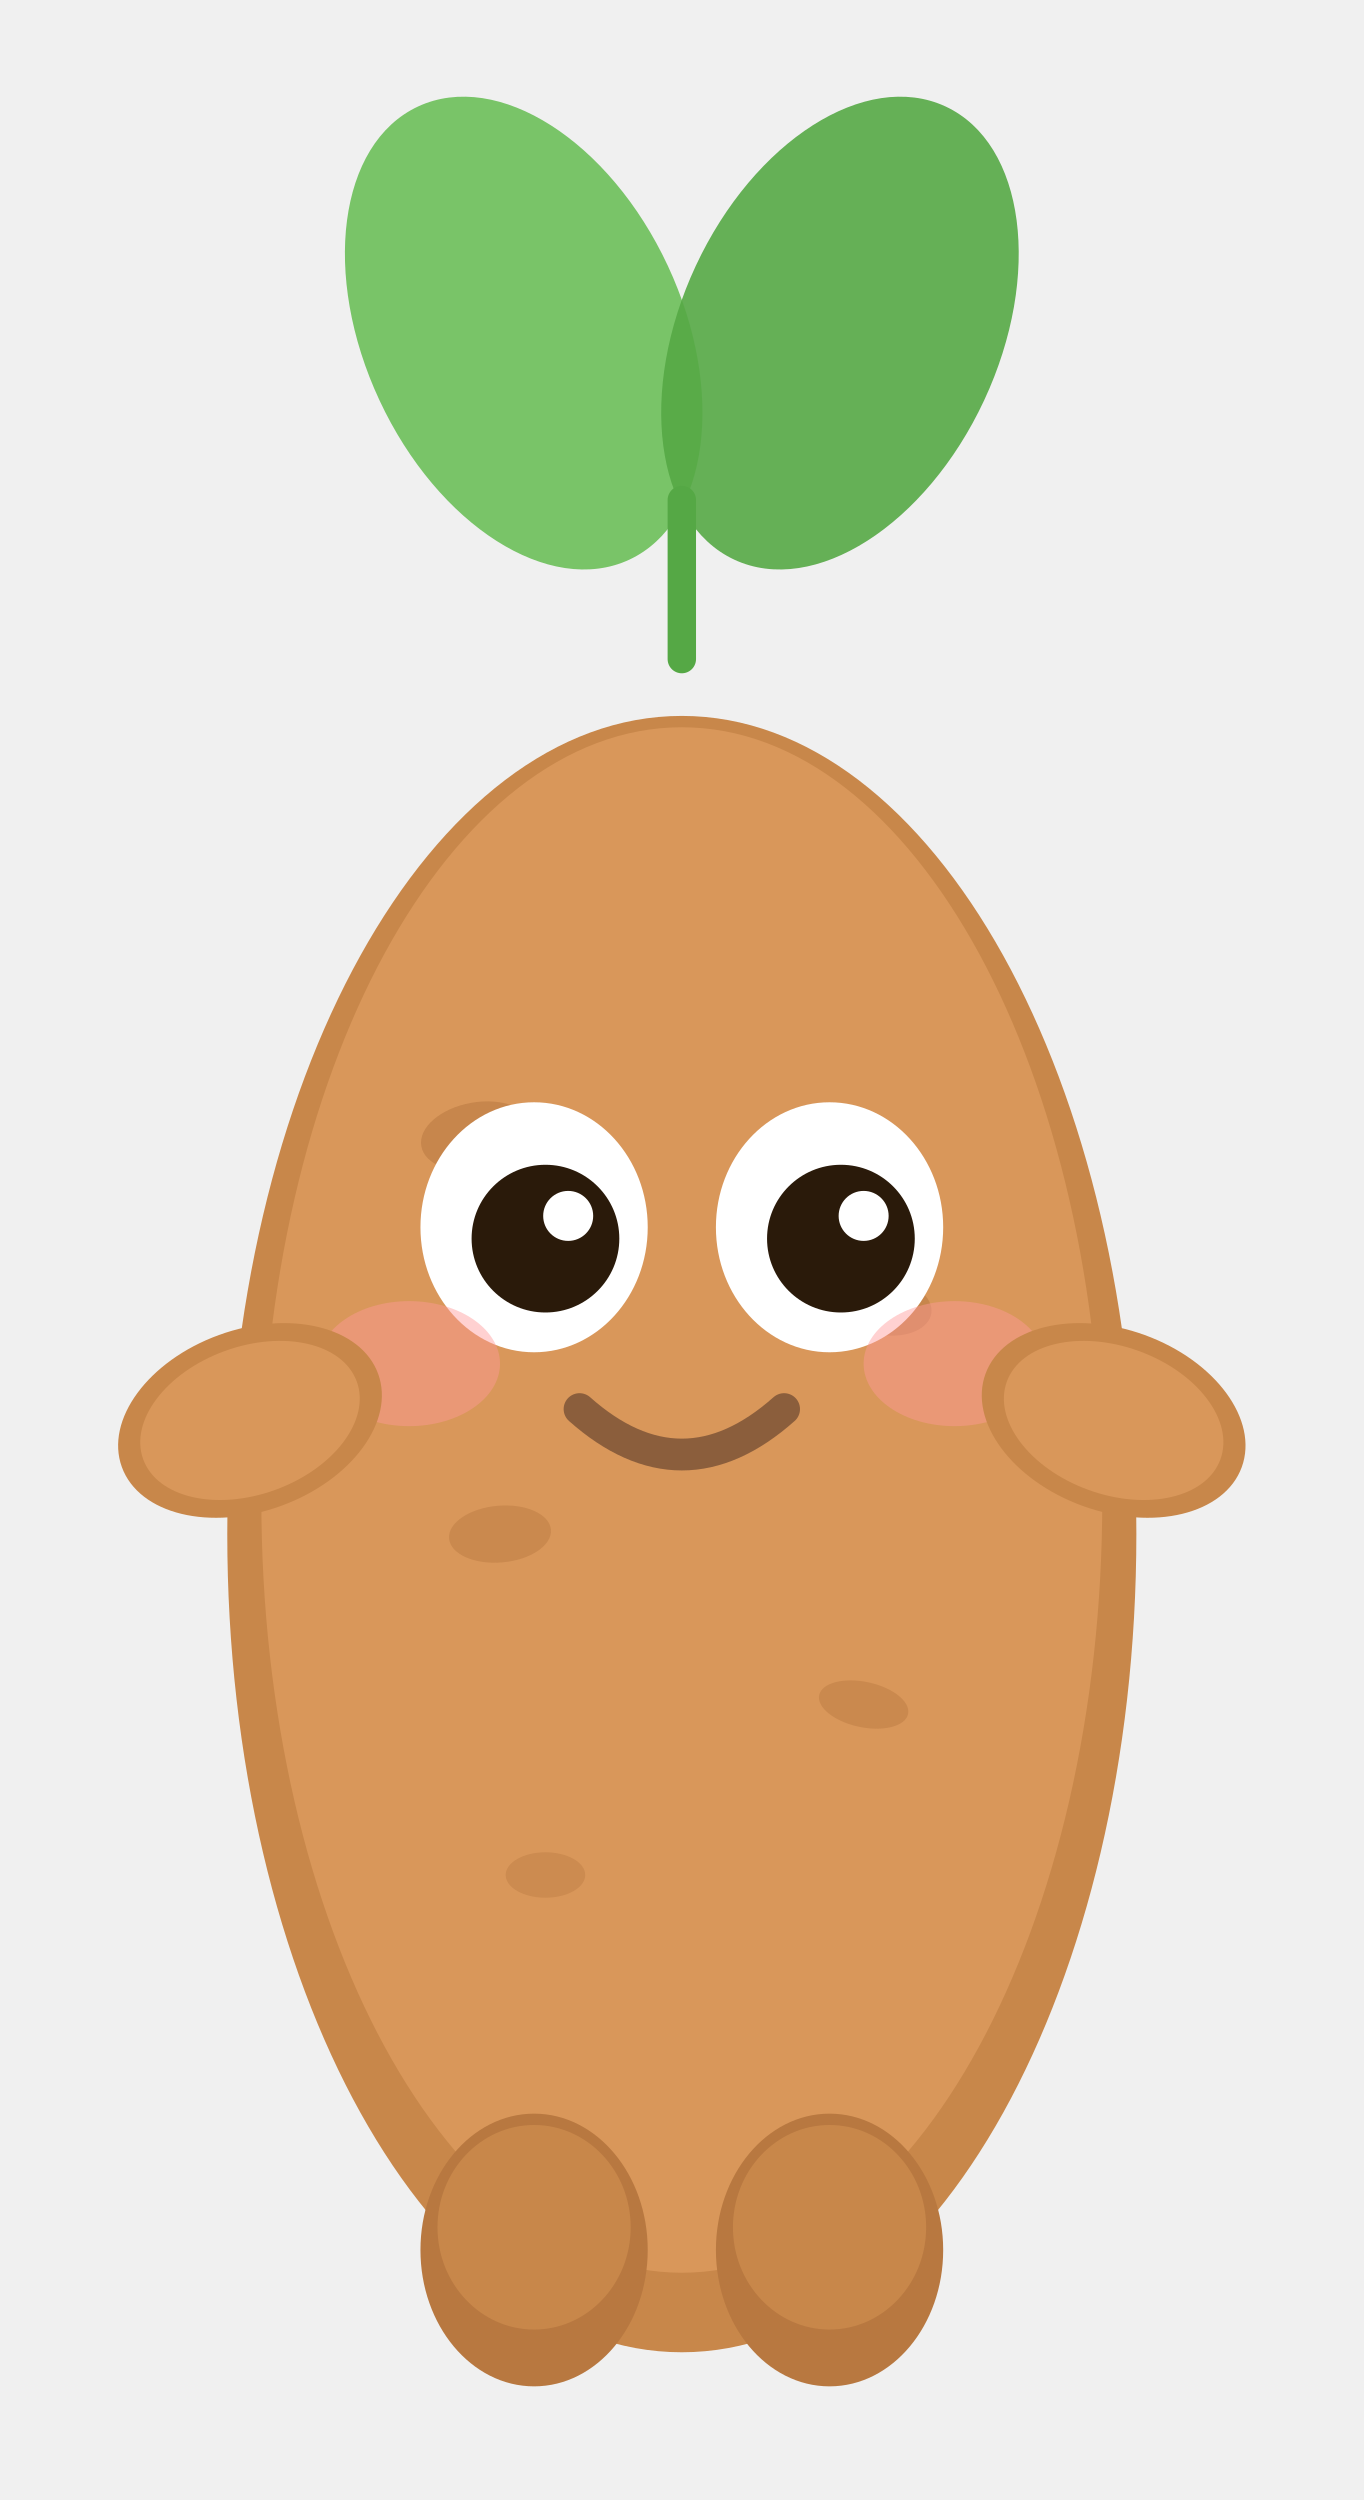
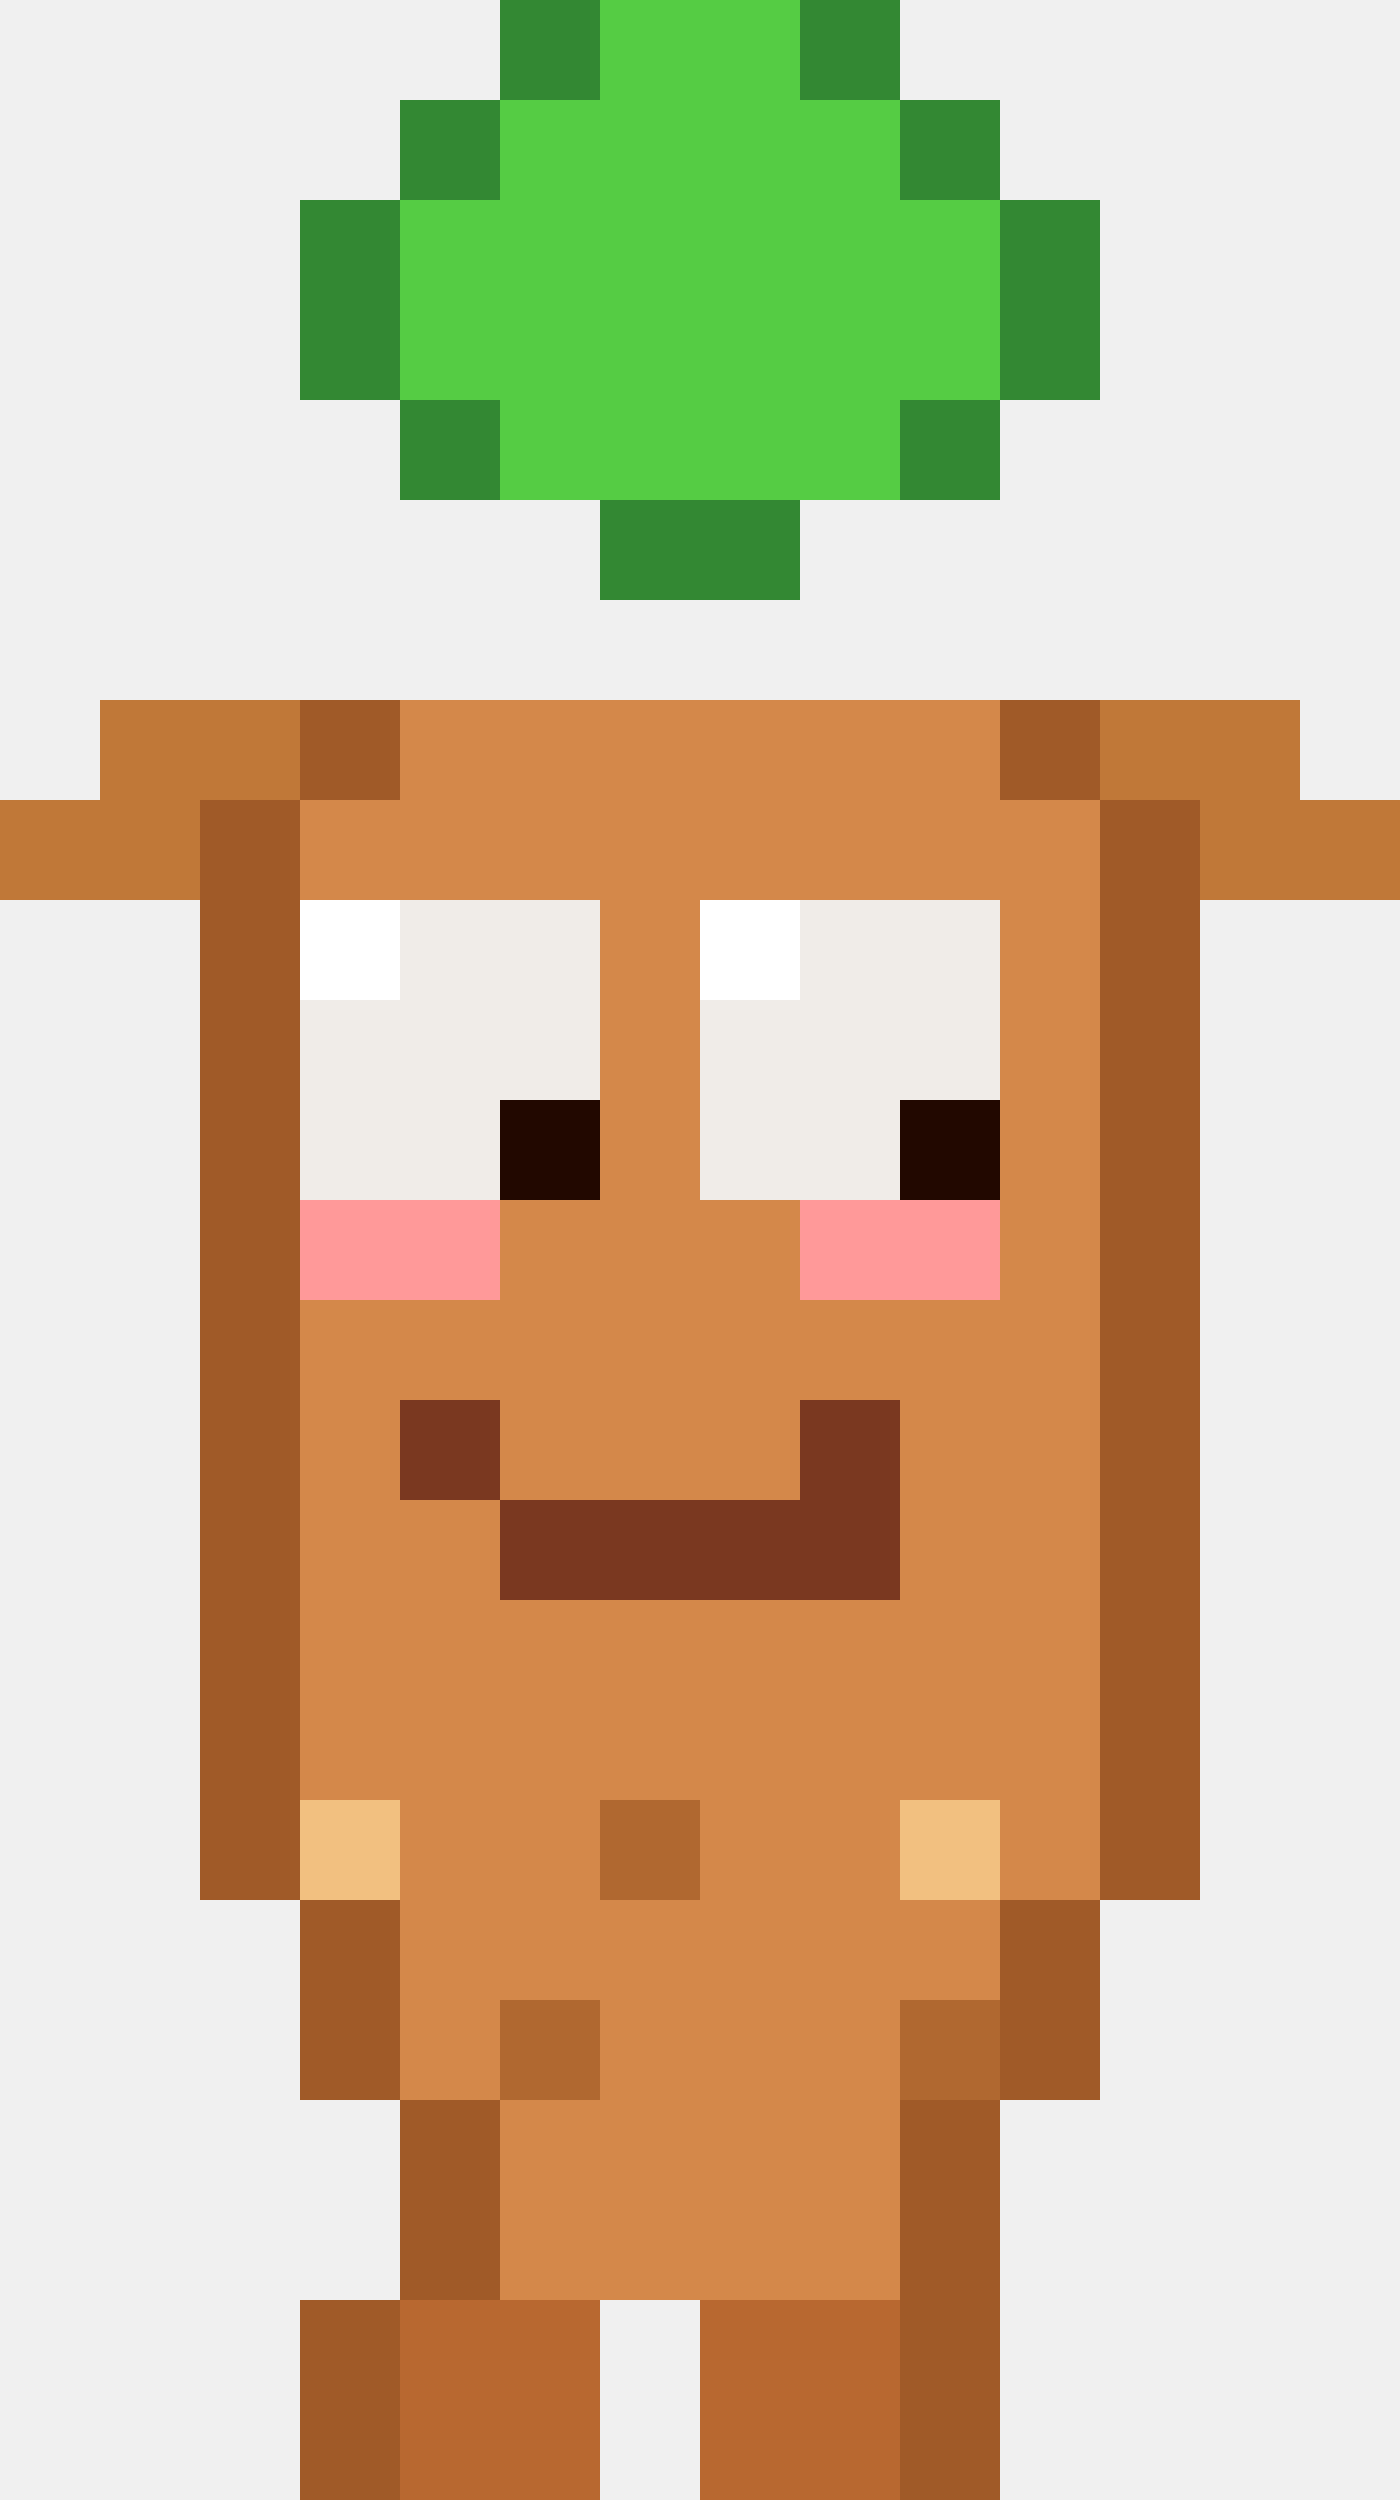
- <svg xmlns="http://www.w3.org/2000/svg" viewBox="0 0 120 220" width="120" height="220">
-   <ellipse cx="52" cy="28" rx="14" ry="22" fill="#6BBF59" transform="rotate(-25, 52, 42)" opacity="0.9" />
-   <ellipse cx="68" cy="28" rx="14" ry="22" fill="#55A845" transform="rotate(25, 68, 42)" opacity="0.9" />
-   <line x1="60" y1="44" x2="60" y2="58" stroke="#55A845" stroke-width="2.5" stroke-linecap="round" />
-   <ellipse cx="60" cy="135" rx="40" ry="72" fill="#C8874A" />
-   <ellipse cx="60" cy="132" rx="37" ry="68" fill="#D9975A" />
-   <ellipse cx="42" cy="100" rx="5" ry="3" fill="#B87840" opacity="0.55" transform="rotate(-10,42,100)" />
-   <ellipse cx="78" cy="115" rx="4" ry="2.5" fill="#B87840" opacity="0.55" transform="rotate(8,78,115)" />
-   <ellipse cx="44" cy="135" rx="4.5" ry="2.5" fill="#B87840" opacity="0.45" transform="rotate(-5,44,135)" />
-   <ellipse cx="76" cy="150" rx="4" ry="2" fill="#B87840" opacity="0.45" transform="rotate(12,76,150)" />
-   <ellipse cx="48" cy="165" rx="3.5" ry="2" fill="#B87840" opacity="0.4" />
-   <ellipse cx="47" cy="108" rx="10" ry="11" fill="white" />
-   <ellipse cx="73" cy="108" rx="10" ry="11" fill="white" />
-   <circle cx="48" cy="109" r="6.5" fill="#2A1A0A" />
-   <circle cx="74" cy="109" r="6.5" fill="#2A1A0A" />
-   <circle cx="50" cy="107" r="2.2" fill="white" />
-   <circle cx="76" cy="107" r="2.2" fill="white" />
-   <ellipse cx="36" cy="120" rx="8" ry="5.5" fill="#FF9999" opacity="0.45" />
-   <ellipse cx="84" cy="120" rx="8" ry="5.5" fill="#FF9999" opacity="0.45" />
-   <path d="M 51 124 Q 60 132 69 124" fill="none" stroke="#8B5E3C" stroke-width="2.8" stroke-linecap="round" />
-   <ellipse cx="22" cy="125" rx="12" ry="8" fill="#C8874A" transform="rotate(-20, 22, 125)" />
-   <ellipse cx="22" cy="125" rx="10" ry="6.5" fill="#D9975A" transform="rotate(-20, 22, 125)" />
-   <ellipse cx="98" cy="125" rx="12" ry="8" fill="#C8874A" transform="rotate(20, 98, 125)" />
-   <ellipse cx="98" cy="125" rx="10" ry="6.5" fill="#D9975A" transform="rotate(20, 98, 125)" />
-   <ellipse cx="47" cy="198" rx="10" ry="12" fill="#B87840" />
-   <ellipse cx="47" cy="196" rx="8.5" ry="9" fill="#C8874A" />
-   <ellipse cx="73" cy="198" rx="10" ry="12" fill="#B87840" />
-   <ellipse cx="73" cy="196" rx="8.5" ry="9" fill="#C8874A" />
+ <svg xmlns="http://www.w3.org/2000/svg" viewBox="0 0 112 200" width="112" height="200" shape-rendering="crispEdges">
+   <rect x="40" y="0" width="8" height="8" fill="#338833" />
+   <rect x="48" y="0" width="16" height="8" fill="#55cc44" />
+   <rect x="64" y="0" width="8" height="8" fill="#338833" />
+   <rect x="32" y="8" width="8" height="8" fill="#338833" />
+   <rect x="40" y="8" width="32" height="8" fill="#55cc44" />
+   <rect x="72" y="8" width="8" height="8" fill="#338833" />
+   <rect x="24" y="16" width="8" height="8" fill="#338833" />
+   <rect x="32" y="16" width="48" height="8" fill="#55cc44" />
+   <rect x="80" y="16" width="8" height="8" fill="#338833" />
+   <rect x="24" y="24" width="8" height="8" fill="#338833" />
+   <rect x="32" y="24" width="48" height="8" fill="#55cc44" />
+   <rect x="80" y="24" width="8" height="8" fill="#338833" />
+   <rect x="32" y="32" width="8" height="8" fill="#338833" />
+   <rect x="40" y="32" width="32" height="8" fill="#55cc44" />
+   <rect x="72" y="32" width="8" height="8" fill="#338833" />
+   <rect x="48" y="40" width="16" height="8" fill="#338833" />
+   <rect x="8" y="56" width="16" height="8" fill="#c07838" />
+   <rect x="24" y="56" width="8" height="8" fill="#a05a28" />
+   <rect x="32" y="56" width="48" height="8" fill="#d4884a" />
+   <rect x="80" y="56" width="8" height="8" fill="#a05a28" />
+   <rect x="88" y="56" width="16" height="8" fill="#c07838" />
+   <rect x="0" y="64" width="16" height="8" fill="#c07838" />
+   <rect x="16" y="64" width="8" height="8" fill="#a05a28" />
+   <rect x="24" y="64" width="64" height="8" fill="#d4884a" />
+   <rect x="88" y="64" width="8" height="8" fill="#a05a28" />
+   <rect x="96" y="64" width="16" height="8" fill="#c07838" />
+   <rect x="16" y="72" width="8" height="8" fill="#a05a28" />
+   <rect x="24" y="72" width="8" height="8" fill="#ffffff" />
+   <rect x="32" y="72" width="16" height="8" fill="#f0ece8" />
+   <rect x="48" y="72" width="8" height="8" fill="#d4884a" />
+   <rect x="56" y="72" width="8" height="8" fill="#ffffff" />
+   <rect x="64" y="72" width="16" height="8" fill="#f0ece8" />
+   <rect x="80" y="72" width="8" height="8" fill="#d4884a" />
+   <rect x="88" y="72" width="8" height="8" fill="#a05a28" />
+   <rect x="16" y="80" width="8" height="8" fill="#a05a28" />
+   <rect x="24" y="80" width="24" height="8" fill="#f0ece8" />
+   <rect x="48" y="80" width="8" height="8" fill="#d4884a" />
+   <rect x="56" y="80" width="24" height="8" fill="#f0ece8" />
+   <rect x="80" y="80" width="8" height="8" fill="#d4884a" />
+   <rect x="88" y="80" width="8" height="8" fill="#a05a28" />
+   <rect x="16" y="88" width="8" height="8" fill="#a05a28" />
+   <rect x="24" y="88" width="16" height="8" fill="#f0ece8" />
+   <rect x="40" y="88" width="8" height="8" fill="#220800" />
+   <rect x="48" y="88" width="8" height="8" fill="#d4884a" />
+   <rect x="56" y="88" width="16" height="8" fill="#f0ece8" />
+   <rect x="72" y="88" width="8" height="8" fill="#220800" />
+   <rect x="80" y="88" width="8" height="8" fill="#d4884a" />
+   <rect x="88" y="88" width="8" height="8" fill="#a05a28" />
+   <rect x="16" y="96" width="8" height="8" fill="#a05a28" />
+   <rect x="24" y="96" width="16" height="8" fill="#ff9999" />
+   <rect x="40" y="96" width="24" height="8" fill="#d4884a" />
+   <rect x="64" y="96" width="16" height="8" fill="#ff9999" />
+   <rect x="80" y="96" width="8" height="8" fill="#d4884a" />
+   <rect x="88" y="96" width="8" height="8" fill="#a05a28" />
+   <rect x="16" y="104" width="8" height="8" fill="#a05a28" />
+   <rect x="24" y="104" width="64" height="8" fill="#d4884a" />
+   <rect x="88" y="104" width="8" height="8" fill="#a05a28" />
+   <rect x="16" y="112" width="8" height="8" fill="#a05a28" />
+   <rect x="24" y="112" width="8" height="8" fill="#d4884a" />
+   <rect x="32" y="112" width="8" height="8" fill="#7a3820" />
+   <rect x="40" y="112" width="24" height="8" fill="#d4884a" />
+   <rect x="64" y="112" width="8" height="8" fill="#7a3820" />
+   <rect x="72" y="112" width="16" height="8" fill="#d4884a" />
+   <rect x="88" y="112" width="8" height="8" fill="#a05a28" />
+   <rect x="16" y="120" width="8" height="8" fill="#a05a28" />
+   <rect x="24" y="120" width="16" height="8" fill="#d4884a" />
+   <rect x="40" y="120" width="32" height="8" fill="#7a3820" />
+   <rect x="72" y="120" width="16" height="8" fill="#d4884a" />
+   <rect x="88" y="120" width="8" height="8" fill="#a05a28" />
+   <rect x="16" y="128" width="8" height="8" fill="#a05a28" />
+   <rect x="24" y="128" width="64" height="8" fill="#d4884a" />
+   <rect x="88" y="128" width="8" height="8" fill="#a05a28" />
+   <rect x="16" y="136" width="8" height="8" fill="#a05a28" />
+   <rect x="24" y="136" width="64" height="8" fill="#d4884a" />
+   <rect x="88" y="136" width="8" height="8" fill="#a05a28" />
+   <rect x="16" y="144" width="8" height="8" fill="#a05a28" />
+   <rect x="24" y="144" width="8" height="8" fill="#f2c080" />
+   <rect x="32" y="144" width="16" height="8" fill="#d4884a" />
+   <rect x="48" y="144" width="8" height="8" fill="#b06830" />
+   <rect x="56" y="144" width="16" height="8" fill="#d4884a" />
+   <rect x="72" y="144" width="8" height="8" fill="#f2c080" />
+   <rect x="80" y="144" width="8" height="8" fill="#d4884a" />
+   <rect x="88" y="144" width="8" height="8" fill="#a05a28" />
+   <rect x="24" y="152" width="8" height="8" fill="#a05a28" />
+   <rect x="32" y="152" width="48" height="8" fill="#d4884a" />
+   <rect x="80" y="152" width="8" height="8" fill="#a05a28" />
+   <rect x="24" y="160" width="8" height="8" fill="#a05a28" />
+   <rect x="32" y="160" width="8" height="8" fill="#d4884a" />
+   <rect x="40" y="160" width="8" height="8" fill="#b06830" />
+   <rect x="48" y="160" width="24" height="8" fill="#d4884a" />
+   <rect x="72" y="160" width="8" height="8" fill="#b06830" />
+   <rect x="80" y="160" width="8" height="8" fill="#a05a28" />
+   <rect x="32" y="168" width="8" height="8" fill="#a05a28" />
+   <rect x="40" y="168" width="32" height="8" fill="#d4884a" />
+   <rect x="72" y="168" width="8" height="8" fill="#a05a28" />
+   <rect x="32" y="176" width="8" height="8" fill="#a05a28" />
+   <rect x="40" y="176" width="32" height="8" fill="#d4884a" />
+   <rect x="72" y="176" width="8" height="8" fill="#a05a28" />
+   <rect x="24" y="184" width="8" height="8" fill="#a05a28" />
+   <rect x="32" y="184" width="16" height="8" fill="#b86830" />
+   <rect x="56" y="184" width="16" height="8" fill="#b86830" />
+   <rect x="72" y="184" width="8" height="8" fill="#a05a28" />
+   <rect x="24" y="192" width="8" height="8" fill="#a05a28" />
+   <rect x="32" y="192" width="16" height="8" fill="#b86830" />
+   <rect x="56" y="192" width="16" height="8" fill="#b86830" />
+   <rect x="72" y="192" width="8" height="8" fill="#a05a28" />
</svg>
